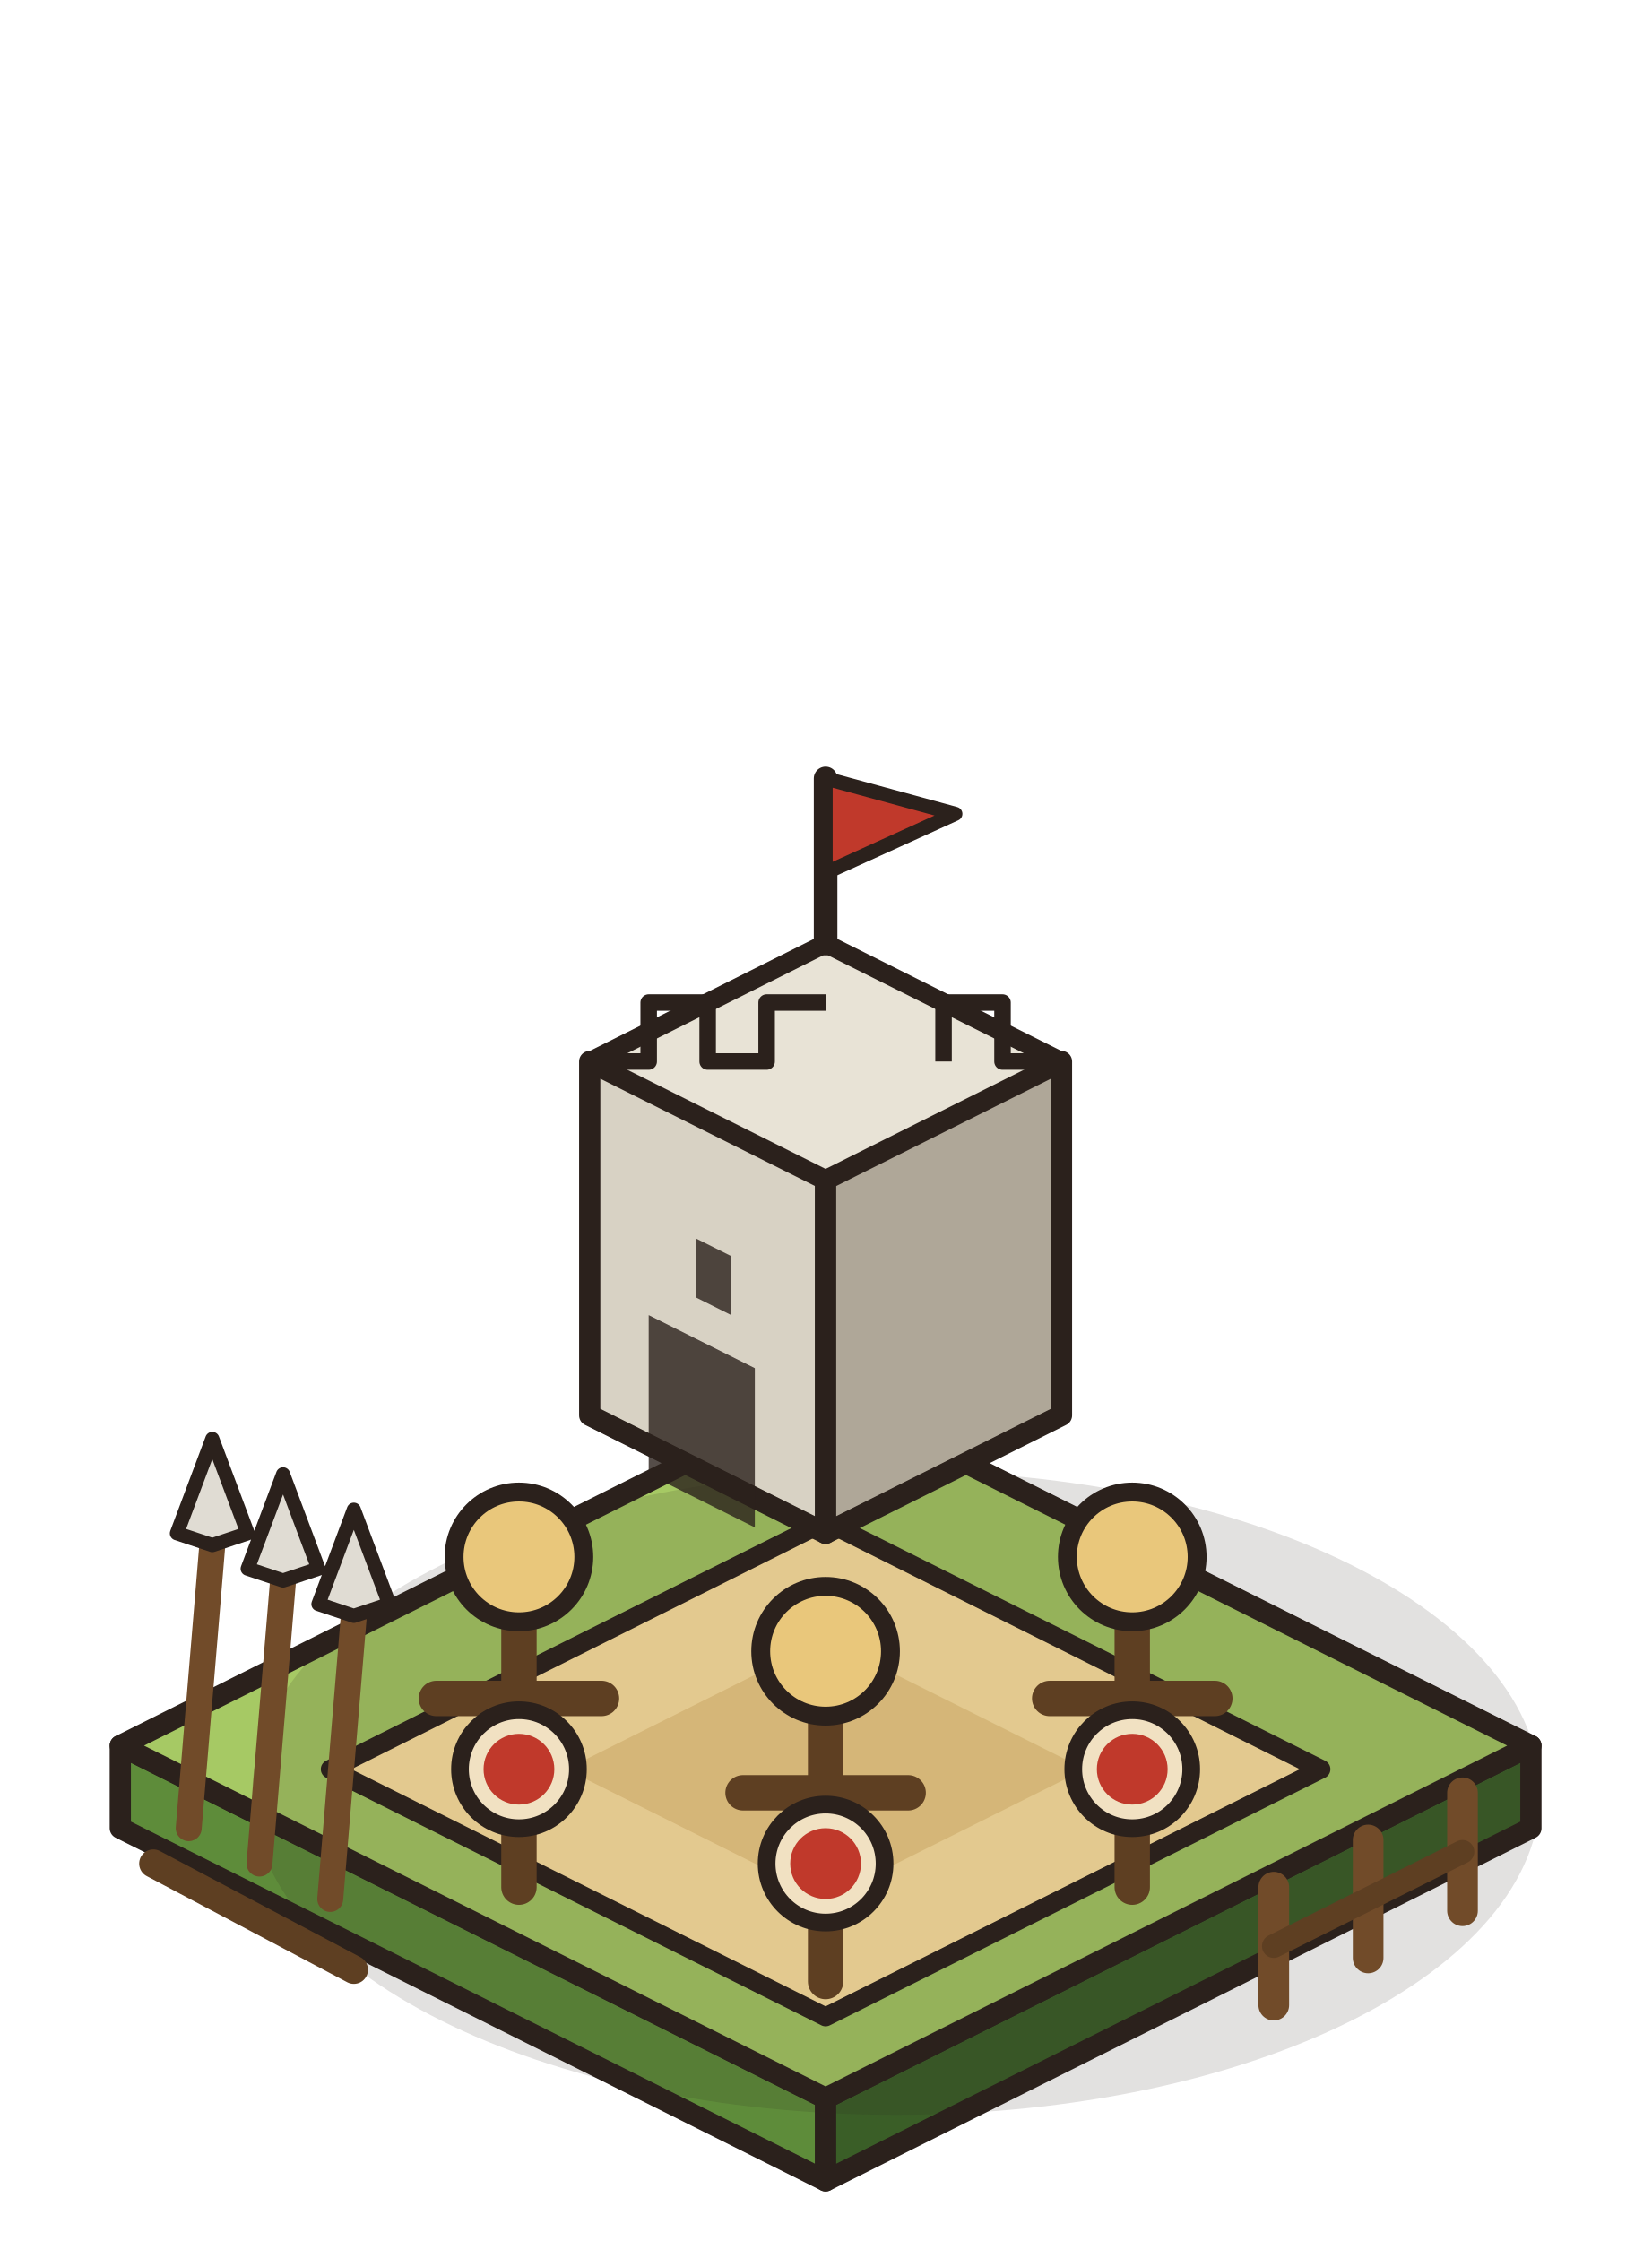
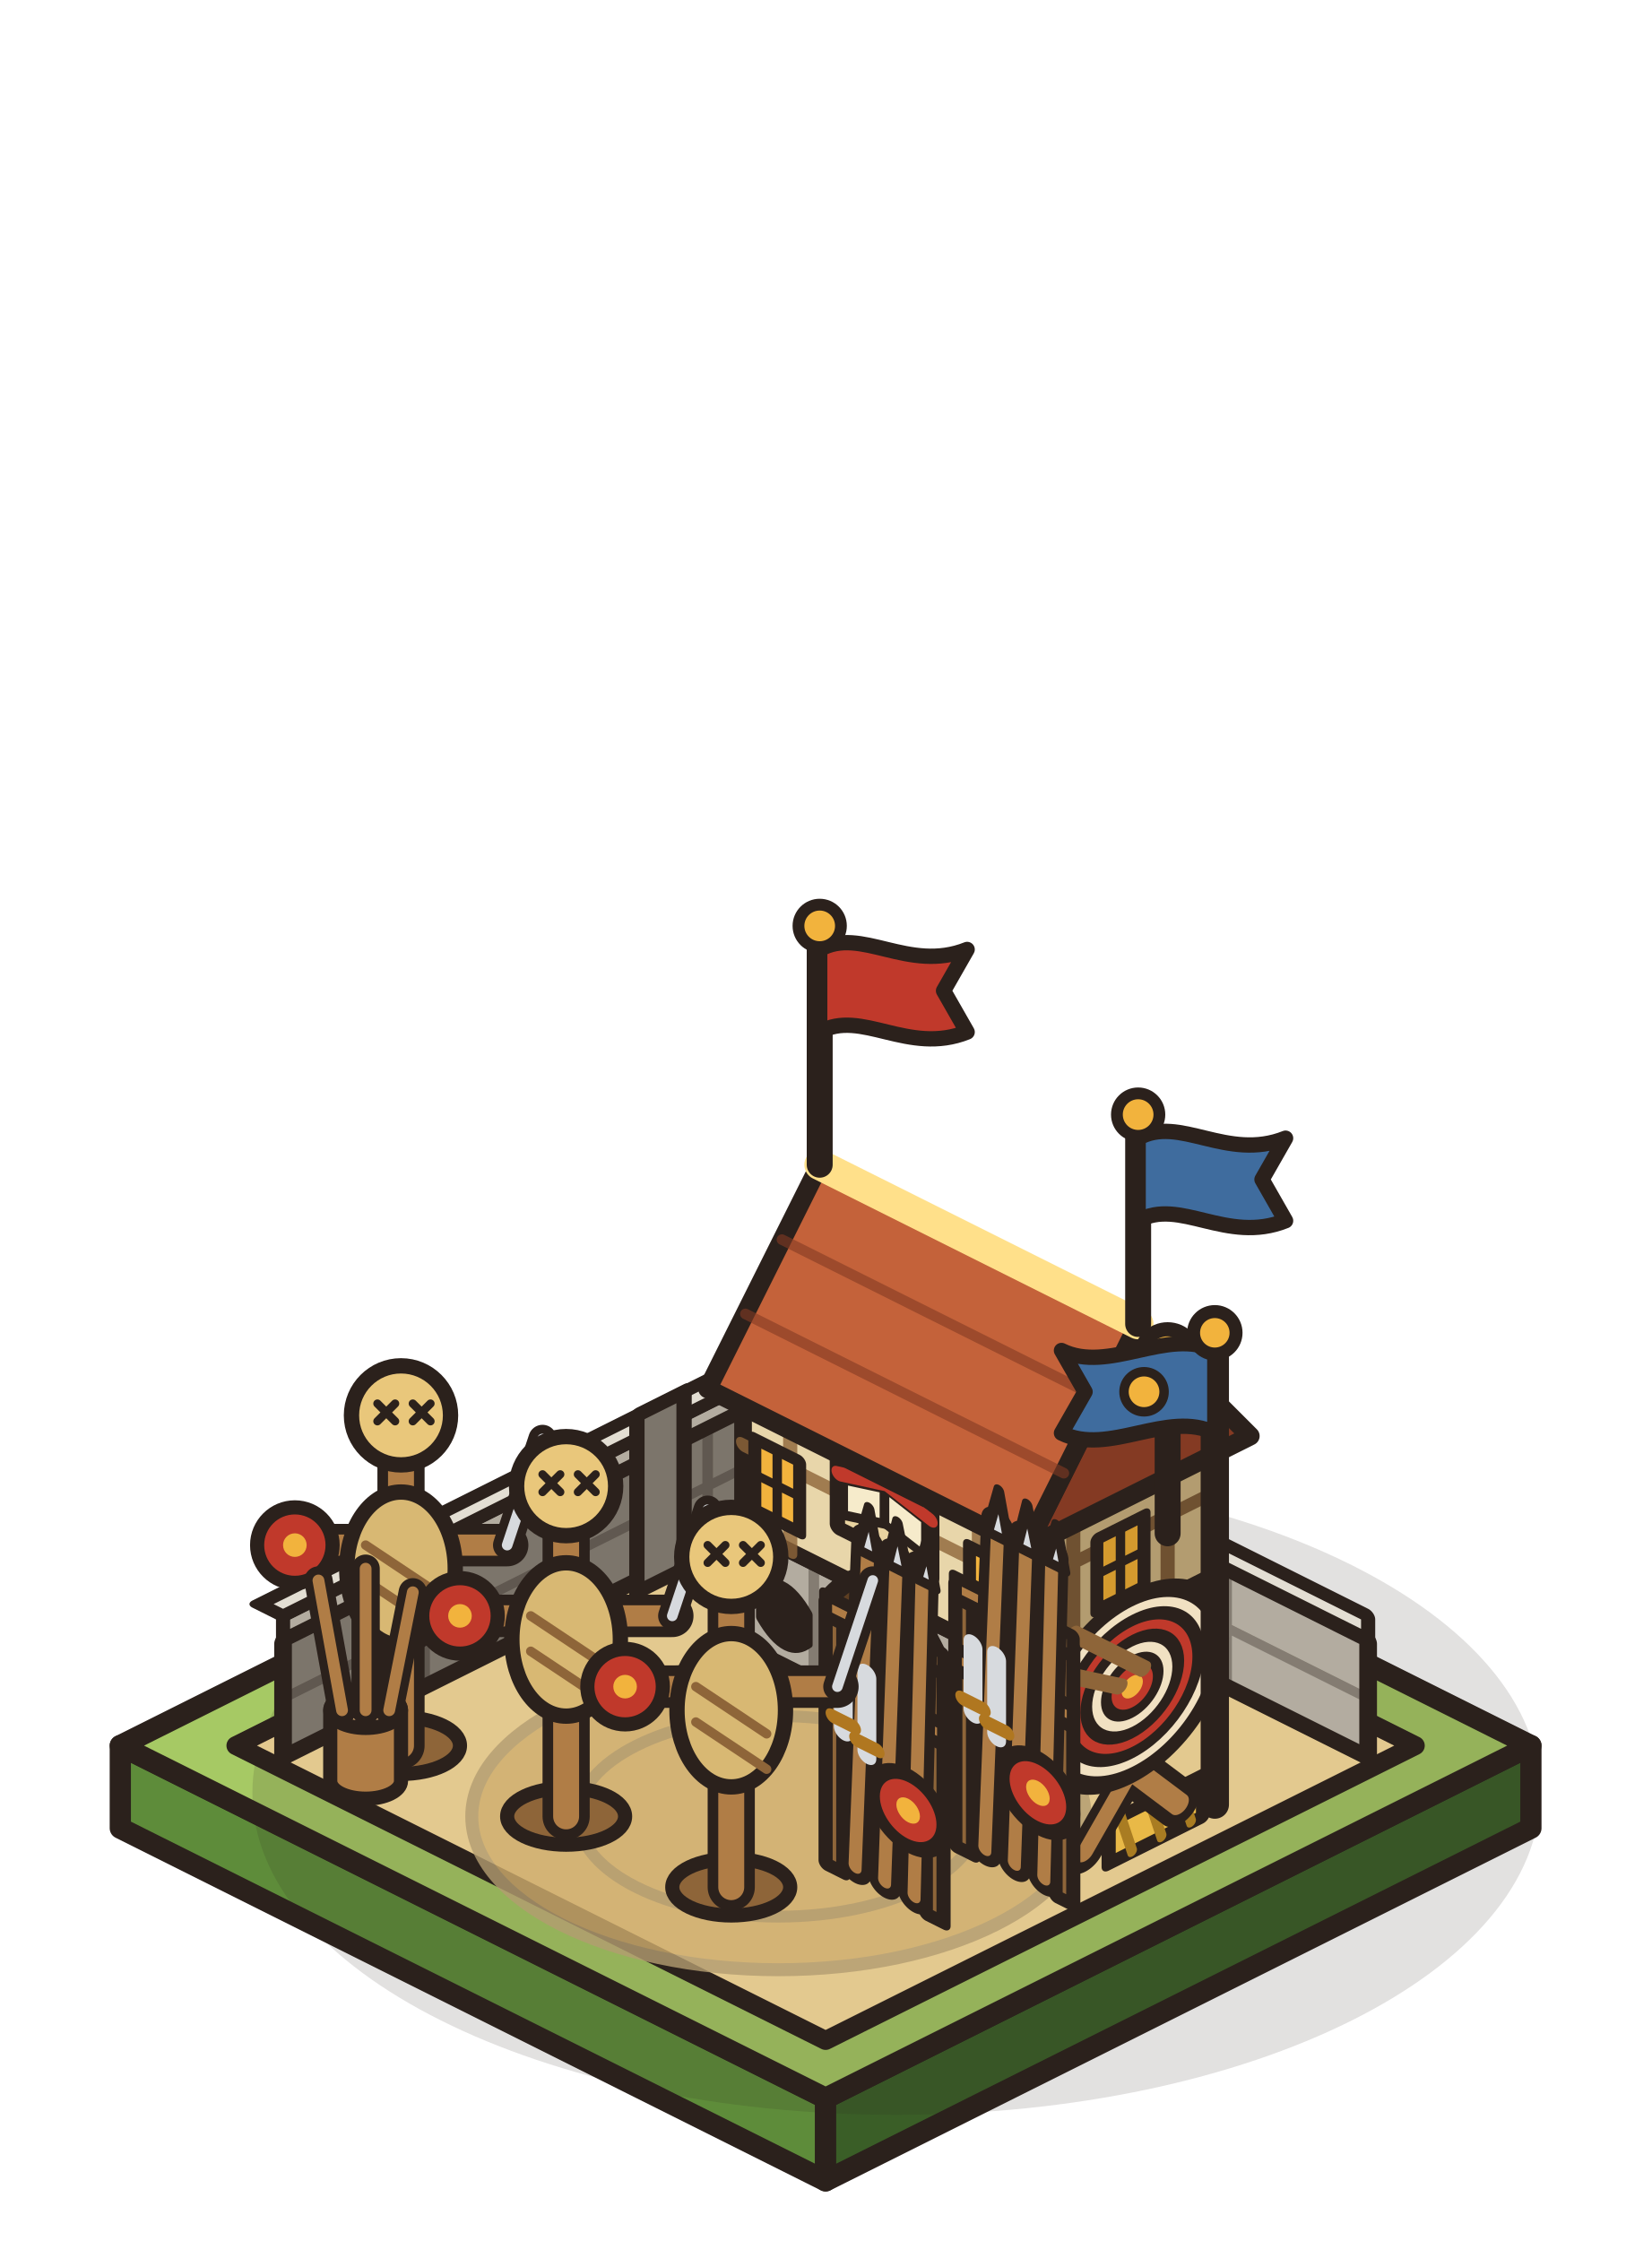
<svg xmlns="http://www.w3.org/2000/svg" viewBox="-70 -122 140 190" width="280" height="380">
  <path d="M-59.8 26L0 55.9L0 62.9L-59.8 33Z" fill="#5E8C3A" stroke="#2B211C" stroke-width="1.8" stroke-linejoin="round" />
  <path d="M59.8 26L0 55.9L0 62.9L59.8 33Z" fill="#3A5E27" stroke="#2B211C" stroke-width="1.8" stroke-linejoin="round" />
  <path d="M0 -3.9L59.8 26L0 55.9L-59.8 26Z" fill="#A6C964" stroke="#2B211C" stroke-width="1.8" stroke-linejoin="round" />
  <ellipse cx="6" cy="30" rx="54.6" ry="27.3" fill="#2B211C" opacity="0.14" />
-   <path d="M-42 28L0 7L42 28L0 49Z" fill="#E3C98F" stroke="#2B211C" stroke-width="1.6" stroke-linejoin="round" />
-   <path d="M-22 28L0 17L22 28L0 39Z" fill="#CFAE6E" opacity="0.7" />
-   <path d="M-20 -2L0 8L20 -2L0 -12Z" fill="#8B6A3E" stroke="#2B211C" stroke-width="1.4" stroke-linejoin="round" />
-   <path d="M-20 -2L0 8L0 -22L-20 -32Z" fill="#D8D2C4" stroke="#2B211C" stroke-width="1.8" stroke-linejoin="round" />
-   <path d="M0 8L20 -2L20 -32L0 -22Z" fill="#AFA798" stroke="#2B211C" stroke-width="1.8" stroke-linejoin="round" />
-   <path d="M-20 -32L0 -22L20 -32L0 -42Z" fill="#E8E3D6" stroke="#2B211C" stroke-width="1.6" stroke-linejoin="round" />
-   <path d="M-20 -32l5 0l0 -5l5 0l0 5l5 0l0 -5l5 0M20 -32l-5 0l0 -5l-5 0l0 5" fill="none" stroke="#2B211C" stroke-width="1.4" stroke-linejoin="round" />
-   <path d="M-14 -18L0 -11L0 -30L-14 -37Z" fill="#7A3B5E" opacity="0.0" />
-   <path d="M-15 3L-6 7.5L-6 -6L-15 -10.5Z" fill="#2B211C" opacity="0.8" />
-   <path d="M-11 -17l3 1.5l0 5l-3 -1.5z" fill="#2B211C" opacity="0.8" />
-   <path d="M0 -42l0 -14" fill="none" stroke="#2B211C" stroke-width="2" stroke-linecap="round" />
-   <path d="M0 -56l11 3l-11 5z" fill="#C0392B" stroke="#2B211C" stroke-width="1.2" stroke-linejoin="round" />
-   <path d="M-26 38l0 -26M-33 22h14" fill="none" stroke="#5E3F22" stroke-width="3" stroke-linecap="round" stroke-linejoin="round" />
-   <circle cx="-26" cy="10" r="5.5" fill="#E9C77B" stroke="#2B211C" stroke-width="1.6" />
-   <circle cx="-26" cy="28" r="5" fill="#F1E1C2" stroke="#2B211C" stroke-width="1.5" />
-   <circle cx="-26" cy="28" r="3" fill="#C0392B" />
-   <path d="M0 46l0 -26M-7 30h14" fill="none" stroke="#5E3F22" stroke-width="3" stroke-linecap="round" stroke-linejoin="round" />
-   <circle cx="0" cy="18" r="5.5" fill="#E9C77B" stroke="#2B211C" stroke-width="1.6" />
-   <circle cx="0" cy="36" r="5" fill="#F1E1C2" stroke="#2B211C" stroke-width="1.5" />
-   <circle cx="0" cy="36" r="3" fill="#C0392B" />
-   <path d="M26 38l0 -26M19 22h14" fill="none" stroke="#5E3F22" stroke-width="3" stroke-linecap="round" stroke-linejoin="round" />
-   <circle cx="26" cy="10" r="5.5" fill="#E9C77B" stroke="#2B211C" stroke-width="1.6" />
-   <circle cx="26" cy="28" r="5" fill="#F1E1C2" stroke="#2B211C" stroke-width="1.5" />
-   <circle cx="26" cy="28" r="3" fill="#C0392B" />
-   <path d="M-54 33l2 -24M-48 36l2 -24M-42 39l2 -24" fill="none" stroke="#714B29" stroke-width="2.2" stroke-linecap="round" />
-   <path d="M-52 9l-3 -1l3 -8l3 8zM-46 12l-3 -1l3 -8l3 8zM-40 15l-3 -1l3 -8l3 8z" fill="#E0DCD3" stroke="#2B211C" stroke-width="1.2" stroke-linejoin="round" />
-   <path d="M-57 36l17 9" fill="none" stroke="#5E3F22" stroke-width="2.4" stroke-linecap="round" />
-   <path d="M38 48l0 -10M46 44l0 -10M54 40l0 -10" fill="none" stroke="#714B29" stroke-width="2.6" stroke-linecap="round" />
-   <path d="M38 43l16 -8" fill="none" stroke="#5E3F22" stroke-width="2" stroke-linecap="round" />
+   <defs>
+     <g id="dy3-dm" stroke="#2B211C" stroke-width="1.5" stroke-linejoin="round" stroke-linecap="round">
+       <ellipse cx="0" cy="0" rx="5" ry="2.4" fill="#8E6539" stroke-width="1.2" />
+       <path d="M0 0V-24" fill="none" stroke-width="4" />
+       <path d="M0 0V-24" fill="none" stroke="#B07D46" stroke-width="2.2" />
+       <path d="M-9 -17H9" fill="none" stroke-width="3.6" />
+       <path d="M-9 -17H9" fill="none" stroke="#B07D46" stroke-width="1.8" />
+       <ellipse cx="0" cy="-15" rx="4.6" ry="6.5" fill="#D8B873" stroke-width="1.3" />
+       <path d="M-3 -17L3 -13M-3 -14L3 -10" fill="none" stroke="#8E6539" stroke-width=".8" />
+       <circle cx="0" cy="-28" r="4.2" fill="#E9C77B" stroke-width="1.3" />
+       <path d="M-2 -29L-.5 -27.5M-.5 -29L-2 -27.5M1 -29L2.5 -27.5M2.5 -29L1 -27.5" fill="none" stroke-width=".7" />
+       <circle cx="-9" cy="-17" r="3.2" fill="#C0392B" stroke-width="1.2" />
+       <circle cx="-9" cy="-17" r="1" fill="#F2B33D" stroke-width="0" />
+       <path d="M9 -17L12 -26" fill="none" stroke-width="2.4" />
+       <path d="M9 -17L12 -26" fill="none" stroke="#D7DADE" stroke-width=".9" />
+     </g>
+     <g id="dy3-rack" stroke="#2B211C" stroke-width="1.5" stroke-linejoin="round" stroke-linecap="round">
+       <g transform="matrix(1 .5 0 -1 -10 31)">
+         <rect x="10" y="0" width="1.5" height="22" fill="#8E6539" stroke-width="1.2" />
+         <rect x="18.5" y="0" width="1.5" height="22" fill="#8E6539" stroke-width="1.2" />
+         <rect x="10" y="15" width="10" height="1.8" fill="#B07D46" stroke-width="1.1" />
+         <rect x="10" y="21" width="10" height="1.8" fill="#B07D46" stroke-width="1.1" />
+         <path d="M12.5 1L13.6 29M15 1L16 29M17.5 1L18.2 29" fill="none" stroke-width="2.8" />
+         <path d="M12.5 1L13.6 29M15 1L16 29M17.5 1L18.2 29" fill="none" stroke="#B07D46" stroke-width="1.1" />
+         <path d="M12.7 28L14.5 28L13.7 32Z" fill="#D7DADE" stroke-width=".9" />
+         <path d="M15.2 28L17 28L16.1 32Z" fill="#D7DADE" stroke-width=".9" />
+         <path d="M17.7 28L19.3 28L18.6 31.5Z" fill="#D7DADE" stroke-width=".9" />
+         <path d="M11.5 17.8V12M13.5 17.8V11" fill="none" stroke="#D7DADE" stroke-width="1.6" />
+         <path d="M10.6 12.8H12.4M12.6 11.8H14.4" fill="none" stroke="#B07720" stroke-width="1.2" />
+         <circle cx="17" cy="8" r="3" fill="#C0392B" stroke-width="1.2" />
+         <circle cx="17" cy="8" r="1" fill="#F2B33D" stroke-width="0" />
+       </g>
+     </g>
+   </defs>
+   <g stroke="#2B211C" stroke-width="1.5" stroke-linejoin="round" stroke-linecap="round">
+     <path d="M0 1L50 26L0 51L-50 26Z" fill="#E3C98F" stroke-width="1.6" />
+     <ellipse cx="-4" cy="32" rx="26" ry="13" fill="#CFAE6E" stroke="#B39C70" stroke-width="1.1" opacity=".8" />
+     <ellipse cx="-4" cy="32" rx="17" ry="8.5" fill="none" stroke="#B39C70" stroke-width="1" opacity=".8" />
+     <g transform="matrix(-1 .5 0 -1 -22 15)">
+       <rect x="-24" y="0" width="48" height="10" fill="#7C756B" />
+       <path d="M-12 0V10M0 0V10M12 0V10M-24 5H24" fill="none" stroke-width=".9" opacity=".35" />
+       <rect x="-24" y="10" width="48" height="2" fill="#B3ACA0" stroke-width="1.2" />
+     </g>
+     <g transform="translate(0 -12) matrix(1 .5 -1 .5 0 26)">
+       <rect x="-24" y="-24" width="2" height="48" fill="#E3DED3" stroke-width="1.2" />
+     </g>
+     <g transform="matrix(1 .5 0 -1 22 15)">
+       <rect x="-24" y="0" width="48" height="10" fill="#B3ACA0" />
+       <path d="M-12 0V10M0 0V10M12 0V10M-24 5H24" fill="none" stroke-width=".9" opacity=".35" />
+       <rect x="-24" y="10" width="48" height="2" fill="#E3DED3" stroke-width="1.2" />
+     </g>
+     <g transform="matrix(1 .5 0 -1 21 15.5)">
+       <rect x="-25" y="0" width="4" height="16" fill="#B3ACA0" stroke-width="1.3" />
+       <rect x="6" y="0" width="4" height="15" fill="#B3ACA0" stroke-width="1.3" />
+     </g>
+     <g transform="matrix(-1 .5 0 -1 -21 15.5)">
+       <rect x="-25" y="0" width="4" height="16" fill="#7C756B" stroke-width="1.3" />
+       <rect x="-9" y="0" width="4" height="15" fill="#7C756B" stroke-width="1.3" />
+     </g>
+     <g transform="translate(0 -16) matrix(1 .5 -1 .5 0 26)">
+       <rect x="-25" y="-25" width="4" height="4" fill="#E3DED3" stroke-width="1.3" />
+     </g>
+     <circle cx="0" cy="-12" r="2.6" fill="#F2B33D" stroke-width="1.3" />
+     <g transform="matrix(1 .5 0 -1 5 23.5)">
+       <rect x="-12" y="0" width="24" height="10" fill="#B3ACA0" />
+       <path d="M-6 0V10M0 0V10M6 0V10M-12 5H12" fill="none" stroke-width=".9" opacity=".35" />
+       <rect x="-12" y="10" width="24" height="14" fill="#E8D6AA" />
+       <path d="M-8 10V24M8 10V24M-12 17H12" fill="none" stroke="#8E6539" stroke-width="1.2" opacity=".8" />
+       <path d="M-4.5 0V8Q0 15 4.5 8V0Z" fill="#5E3F22" stroke-width="1.3" />
+       <path d="M0 0V11.5" fill="none" stroke-width=".8" opacity=".6" />
+       <rect x="-4" y="14" width="8" height="6.5" fill="#E9D3A0" stroke-width="1.3" />
+       <path d="M-3.5 15.3L0 16.3V19.3L-3.5 18.3Z" fill="#F6EBCB" stroke-width=".8" />
+       <path d="M0 16.3L3.5 15.3V18.3L0 19.3Z" fill="#F6EBCB" stroke-width=".8" />
+       <path d="M-3.9 18.6L0 19.7L3.9 18.6" fill="none" stroke="#C0392B" stroke-width="1.2" />
+       <rect x="-11" y="12" width="3.8" height="6" fill="#F2B33D" stroke-width="1.1" />
+       <path d="M-9.1 12V18M-11 15H-7.2" fill="none" stroke-width=".8" />
+       <rect x="7.2" y="12" width="3.8" height="6" fill="#F2B33D" stroke-width="1.1" />
+       <path d="M9.1 12V18M7.2 15H11" fill="none" stroke-width=".8" />
+       <path d="M-10.5 5.5Q-8.5 8 -6.5 5.5V3Q-8.5 .5 -10.5 3Z" fill="#2B211C" stroke-width=".8" />
+       <path d="M6.5 5.5Q8.5 8 10.5 5.5V3Q8.5 .5 6.5 3Z" fill="#2B211C" stroke-width=".8" />
+     </g>
+     <g transform="matrix(-1 .5 0 -1 12 32)">
+       <rect x="-21" y="0" width="16" height="10" fill="#7C756B" />
+       <path d="M-13 0V10M-21 5H-5" fill="none" stroke-width=".9" opacity=".35" />
+       <rect x="-21" y="10" width="16" height="14" fill="#B39C70" />
+       <path d="M-17 10V24M-9 10V24M-21 17H-5" fill="none" stroke="#5E3F22" stroke-width="1.2" opacity=".8" />
+       <rect x="-15" y="12" width="4" height="6" fill="#D49A2E" stroke-width="1.1" />
+       <path d="M-13 12V18M-15 15H-11" fill="none" stroke-width=".8" />
+     </g>
+     <path d="M17 9.25L36 -.25L26.5 -9.75Z" fill="#843A23" stroke-width="1.6" />
+     <path d="M-10 -4.25L17 9.25L26.5 -9.75L-.5 -23.25Z" fill="#C4623A" stroke-width="1.6" />
+     <path d="M-6.8 -10.6L20.2 2.9M-3.7 -16.9L23.3 -3.4" fill="none" stroke="#843A23" stroke-width=".9" opacity=".6" />
+     <path d="M-.5 -23.25L26.5 -9.75" fill="none" stroke="#FFE08A" stroke-width="2.6" />
+     <path d="M-.5 -23.25V-42" fill="none" stroke-width="2.2" />
+     <path d="M-.5 -41.5C3 -43.5 7 -39.5 12 -41.5L10 -38L12 -34.5C7 -32.5 3 -36.5 -.5 -34.5Z" fill="#C0392B" stroke-width="1.3" />
+     <circle cx="-.5" cy="-43.5" r="1.8" fill="#F2B33D" stroke-width="1" />
+     <path d="M26.5 -9.75V-26" fill="none" stroke-width="2.2" />
+     <path d="M26.5 -25.5C30 -27.5 34 -23.5 39 -25.5L37 -22L39 -18.5C34 -16.5 30 -20.5 26.5 -18.5Z" fill="#3F6C9E" stroke-width="1.3" />
+     <circle cx="26.5" cy="-27.5" r="1.8" fill="#F2B33D" stroke-width="1" />
+     <path d="M29 8V-6" fill="none" stroke-width="2.2" />
+     <circle cx="29" cy="-7" r="2.3" fill="#F2B33D" stroke-width="1.2" />
+     <g transform="matrix(-1 .5 0 -1 22 37)">
+       <rect x="-10" y="0" width="8" height="3.5" fill="#E9B947" stroke-width="1.2" />
+       <path d="M-9 0L-8 3.5M-6.5 0L-5.5 3.5M-4 0L-3 3.5" fill="none" stroke="#A97C22" stroke-width=".8" />
+     </g>
+     <g transform="matrix(-1 .5 0 -1 20 36)">
+       <path d="M-6 5L-10 0M-6 5L-2 0" fill="none" stroke-width="3.4" />
+       <path d="M-6 5L-10 0M-6 5L-2 0" fill="none" stroke="#B07D46" stroke-width="1.6" />
+       <circle cx="-6" cy="12" r="7.5" fill="#F1E1C2" stroke-width="1.4" />
+       <circle cx="-6" cy="12" r="5.6" fill="#C0392B" stroke-width="1" />
+       <circle cx="-6" cy="12" r="3.9" fill="#F1E1C2" stroke-width="1" />
+       <circle cx="-6" cy="12" r="2.2" fill="#C0392B" stroke-width=".9" />
+       <circle cx="-6" cy="12" r=".9" fill="#F2B33D" stroke-width="0" />
+       <path d="M-5 12.5L2 17.5M-7 13L-1 19" fill="none" stroke="#8E6539" stroke-width="1.2" />
+       <path d="M1 16.7L3.4 18.5M1.4 18L2.4 16" fill="none" stroke="#C0392B" stroke-width="1" />
+     </g>
+     <use href="#dy3-rack" />
+     <use href="#dy3-rack" transform="translate(11 -1.5)" />
+     <use href="#dy3-dm" transform="translate(-36 26)" />
+     <use href="#dy3-dm" transform="translate(-22 32)" />
+     <use href="#dy3-dm" transform="translate(-8 38)" />
+     <path d="M-46 31V25A3 1.5 0 0 1 -40 25V31A3 1.5 0 0 1 -46 31Z" fill="#B07D46" stroke-width="1.2" transform="translate(4 -2)" />
+     <ellipse cx="-39" cy="23" rx="3" ry="1.5" fill="#E4B67C" stroke-width="1.2" />
+     <path d="M-41 23L-43 12M-39 23L-39 11M-37 23L-35 13" fill="none" stroke-width="2.4" />
+     <path d="M-41 23L-43 12M-39 23L-39 11M-37 23L-35 13" fill="none" stroke="#B07D46" stroke-width="1" />
+     <path d="M33 31V-8" fill="none" stroke-width="2.4" />
+     <path d="M33 -7.5C29 -9.5 24 -5.5 20 -7.5L22 -4L20 -.5C24 1.5 29 -2.5 33 -.5Z" fill="#3F6C9E" stroke-width="1.3" />
+     <circle cx="27" cy="-4" r="1.7" fill="#F2B33D" stroke-width=".8" />
+     <circle cx="33" cy="-9" r="1.8" fill="#F2B33D" stroke-width="1.1" />
+   </g>
</svg>
